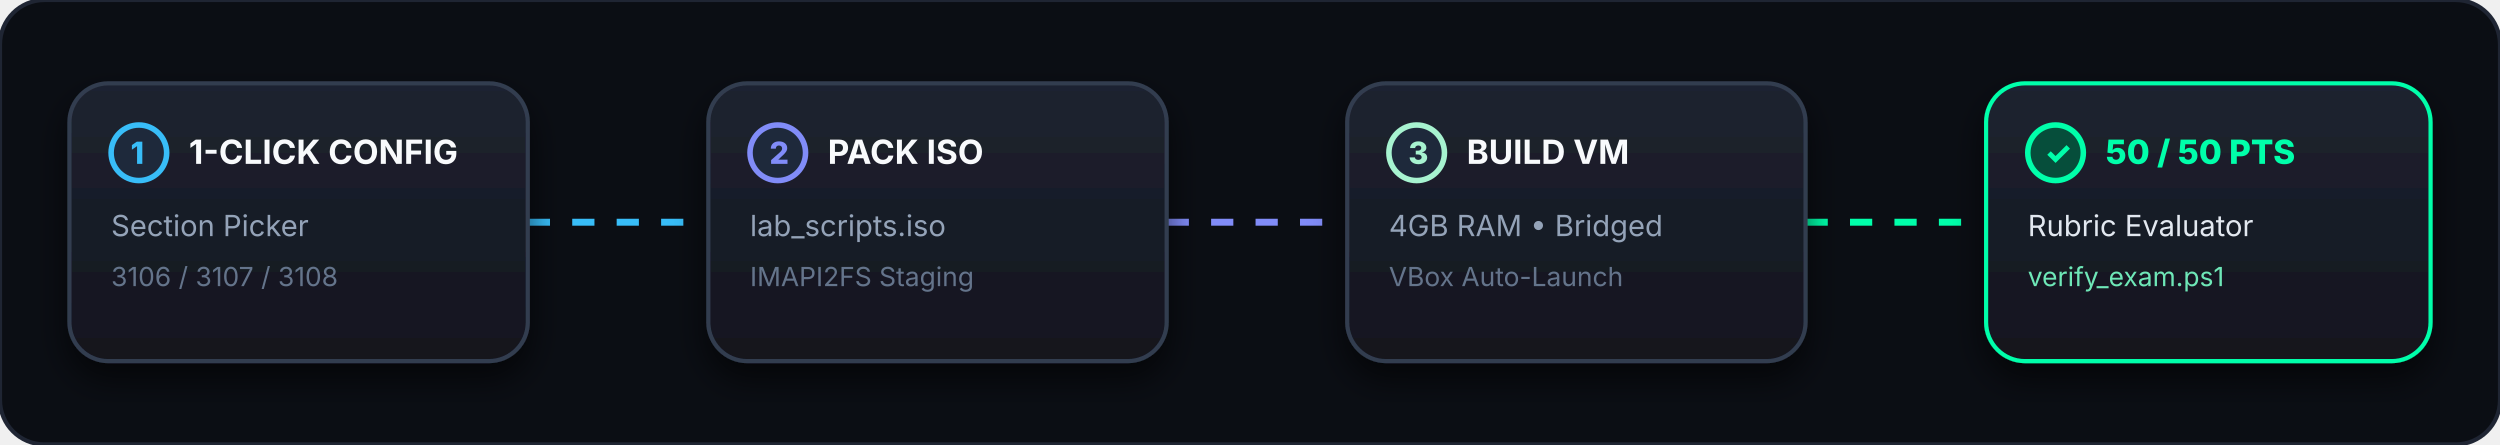
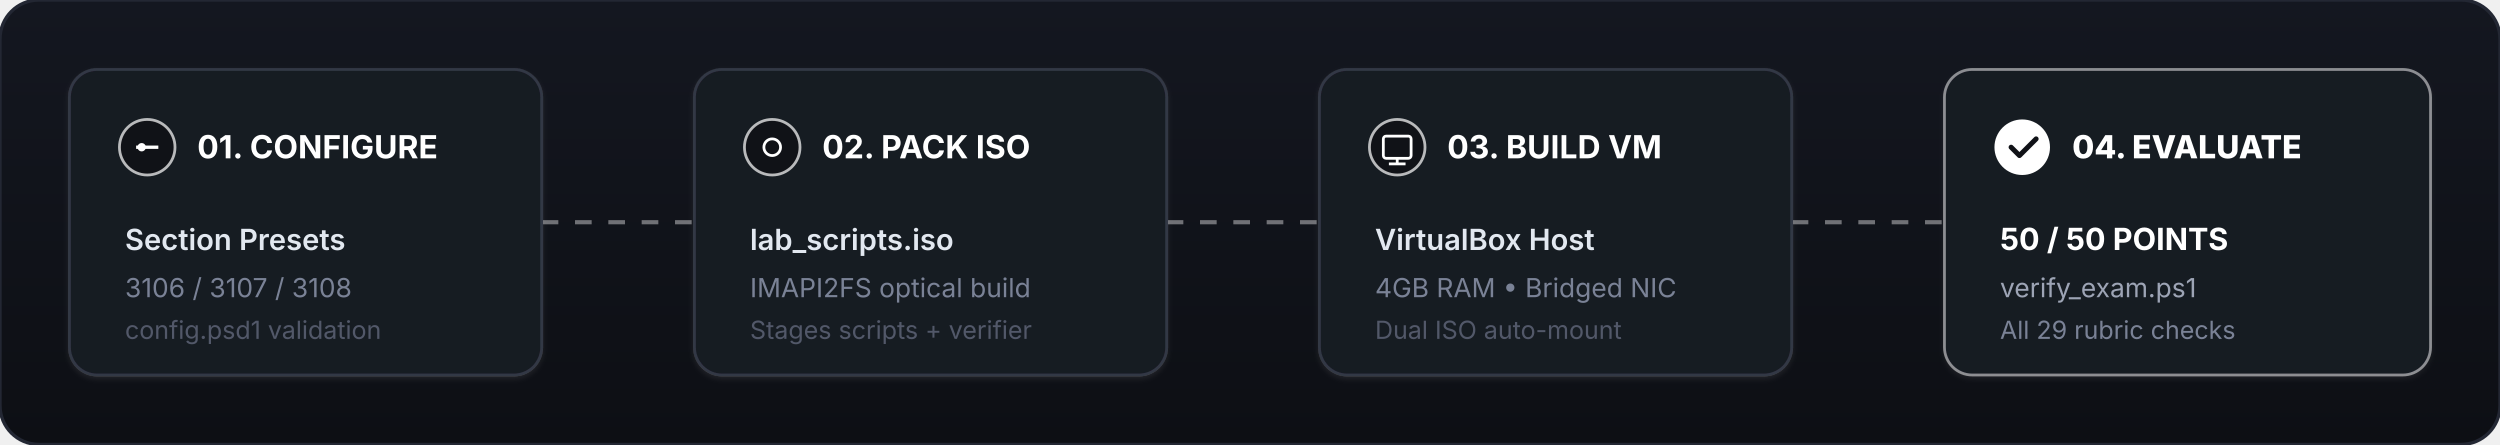
<svg xmlns="http://www.w3.org/2000/svg" viewBox="0 0 900 160" width="100%" height="160">
  <defs>
-     <linearGradient id="cardGrad" x1="0%" y1="0%" x2="0%" y2="100%">
-       <stop offset="0%" stop-color="#1e2330" />
-       <stop offset="100%" stop-color="#12151e" />
+     <linearGradient id="flowBg" x1="0%" y1="0%" x2="0%" y2="100%">
+       <stop offset="0%" stop-color="#141720" />
+       <stop offset="100%" stop-color="#0d0f14" />
    </linearGradient>
-     <linearGradient id="flowGrad" x1="0%" y1="0%" x2="100%" y2="0%">
-       <stop offset="0%" stop-color="#38bdf8" />
-       <stop offset="50%" stop-color="#818cf8" />
-       <stop offset="100%" stop-color="#00ffaa" />
-     </linearGradient>
-     <filter id="shadowFilter" x="-10%" y="-10%" width="125%" height="125%">
-       <feDropShadow dx="0" dy="6" stdDeviation="6" flood-color="#000000" flood-opacity="0.6" />
+     <filter id="tileElevation" x="-10%" y="-10%" width="125%" height="125%">
+       <feDropShadow dx="0" dy="5" stdDeviation="5" flood-color="#000000" flood-opacity="0.7" />
+       <feDropShadow dx="0" dy="1" stdDeviation="1" flood-color="#ffffff" flood-opacity="0.08" />
    </filter>
    <style>
-       @keyframes pulseNode {
-         0%, 100% { transform: scale(1); filter: drop-shadow(0 0 2px #38bdf8); }
-         50% { transform: scale(1.05); filter: drop-shadow(0 0 8px #38bdf8); }
+       @keyframes activePulse {
+         0%, 100% { transform: translateY(0px); border-color: #ffffff; }
+         50% { transform: translateY(-3px); }
      }
-       @keyframes flowDash {
-         to { stroke-dashoffset: -32; }
+       @keyframes dashFlow {
+         to { stroke-dashoffset: -24; }
      }
-       @keyframes lightSweep {
-         0% { transform: translateX(0px); opacity: 0; }
-         20% { opacity: 1; }
-         80% { opacity: 1; }
-         100% { transform: translateX(850px); opacity: 0; }
-       }
-       .node-1 { animation: pulseNode 3s ease-in-out infinite 0s; transform-origin: 105px 80px; }
-       .node-2 { animation: pulseNode 3s ease-in-out infinite 0.75s; transform-origin: 335px 80px; }
-       .node-3 { animation: pulseNode 3s ease-in-out infinite 1.5s; transform-origin: 565px 80px; }
-       .node-4 { animation: pulseNode 3s ease-in-out infinite 2.25s; transform-origin: 795px 80px; }
-       .data-pipe {
-         stroke-dasharray: 8 8;
-         animation: flowDash 1.5s linear infinite;
+       .stage-1 { animation: activePulse 4s ease-in-out infinite 0s; }
+       .stage-2 { animation: activePulse 4s ease-in-out infinite 1s; }
+       .stage-3 { animation: activePulse 4s ease-in-out infinite 2s; }
+       .stage-4 { animation: activePulse 4s ease-in-out infinite 3s; }
+       .wire-stream {
+         stroke-dasharray: 6 6;
+         animation: dashFlow 1.8s linear infinite;
      }
    </style>
  </defs>
-   <rect x="0" y="0" width="900" height="160" rx="16" fill="#0b0e14" stroke="#1f2533" stroke-width="1.5" />
-   <line class="data-pipe" x1="190" y1="80" x2="250" y2="80" stroke="#38bdf8" stroke-width="2.5" />
-   <line class="data-pipe" x1="420" y1="80" x2="480" y2="80" stroke="#818cf8" stroke-width="2.5" />
-   <line class="data-pipe" x1="650" y1="80" x2="710" y2="80" stroke="#00ffaa" stroke-width="2.5" />
-   <g class="node-1">
-     <rect x="25" y="30" width="165" height="100" rx="14" fill="url(#cardGrad)" stroke="#333c4f" stroke-width="1.5" filter="url(#shadowFilter)" />
-     <circle cx="50" cy="55" r="10" fill="#1e293b" stroke="#38bdf8" stroke-width="2" />
-     <text x="47" y="59" fill="#38bdf8" font-family="-apple-system, BlinkMacSystemFont, sans-serif" font-size="11" font-weight="800">1</text>
-     <text x="68" y="59" fill="#f8fafc" font-family="-apple-system, BlinkMacSystemFont, sans-serif" font-size="12" font-weight="700">1-CLICK CONFIG</text>
-     <text x="40" y="85" fill="#94a3b8" font-family="-apple-system, BlinkMacSystemFont, sans-serif" font-size="10.5">Section Picker</text>
-     <text x="40" y="103" fill="#64748b" font-family="-apple-system, BlinkMacSystemFont, sans-serif" font-size="9.5">3106 / 3107 / 3108</text>
+   <rect x="0" y="0" width="900" height="160" rx="14" fill="url(#flowBg)" stroke="#232733" stroke-width="1.2" />
+   <line class="wire-stream" x1="195" y1="80" x2="250" y2="80" stroke="#ffffff" stroke-width="1.5" stroke-opacity="0.4" />
+   <line class="wire-stream" x1="420" y1="80" x2="475" y2="80" stroke="#ffffff" stroke-width="1.5" stroke-opacity="0.4" />
+   <line class="wire-stream" x1="645" y1="80" x2="700" y2="80" stroke="#ffffff" stroke-width="1.5" stroke-opacity="0.4" />
+   <g class="stage-1" transform="translate(25, 25)">
+     <rect x="0" y="0" width="170" height="110" rx="10" fill="#181b24" stroke="#333745" stroke-width="1" filter="url(#tileElevation)" />
+     <circle cx="28" cy="28" r="10" fill="#101217" stroke="#ffffff" stroke-width="1" stroke-opacity="0.7" />
+     <line x1="24" y1="28" x2="32" y2="28" stroke="#ffffff" stroke-width="1.2" />
+     <circle cx="26" cy="28" r="1.5" fill="#ffffff" />
+     <text x="46" y="32" fill="#ffffff" font-family="-apple-system, BlinkMacSystemFont, sans-serif" font-size="11.5" font-weight="700">01. CONFIGURE</text>
+     <text x="20" y="65" fill="#e2e8f0" font-family="-apple-system, BlinkMacSystemFont, sans-serif" font-size="10.5" font-weight="600">Section Presets</text>
+     <text x="20" y="82" fill="#7a8296" font-family="-apple-system, BlinkMacSystemFont, sans-serif" font-size="9.5">3106 / 3107 / 3108</text>
+     <text x="20" y="97" fill="#525869" font-family="-apple-system, BlinkMacSystemFont, sans-serif" font-size="9">config.psd1 validation</text>
  </g>
-   <g class="node-2">
-     <rect x="255" y="30" width="165" height="100" rx="14" fill="url(#cardGrad)" stroke="#333c4f" stroke-width="1.5" filter="url(#shadowFilter)" />
-     <circle cx="280" cy="55" r="10" fill="#1e293b" stroke="#818cf8" stroke-width="2" />
-     <text x="277" y="59" fill="#818cf8" font-family="-apple-system, BlinkMacSystemFont, sans-serif" font-size="11" font-weight="800">2</text>
-     <text x="298" y="59" fill="#f8fafc" font-family="-apple-system, BlinkMacSystemFont, sans-serif" font-size="12" font-weight="700">PACK ISO</text>
-     <text x="270" y="85" fill="#94a3b8" font-family="-apple-system, BlinkMacSystemFont, sans-serif" font-size="10.5">lab_scripts.iso</text>
-     <text x="270" y="103" fill="#64748b" font-family="-apple-system, BlinkMacSystemFont, sans-serif" font-size="9.5">IMAPI2FS Staging</text>
+   <g class="stage-2" transform="translate(250, 25)">
+     <rect x="0" y="0" width="170" height="110" rx="10" fill="#181b24" stroke="#333745" stroke-width="1" filter="url(#tileElevation)" />
+     <circle cx="28" cy="28" r="10" fill="#101217" stroke="#ffffff" stroke-width="1" stroke-opacity="0.7" />
+     <circle cx="28" cy="28" r="3" fill="none" stroke="#ffffff" stroke-width="1" />
+     <text x="46" y="32" fill="#ffffff" font-family="-apple-system, BlinkMacSystemFont, sans-serif" font-size="11.5" font-weight="700">02. PACK ISO</text>
+     <text x="20" y="65" fill="#e2e8f0" font-family="-apple-system, BlinkMacSystemFont, sans-serif" font-size="10.5" font-weight="600">lab_scripts.iso</text>
+     <text x="20" y="82" fill="#7a8296" font-family="-apple-system, BlinkMacSystemFont, sans-serif" font-size="9.5">IMAPI2FS optical build</text>
+     <text x="20" y="97" fill="#525869" font-family="-apple-system, BlinkMacSystemFont, sans-serif" font-size="9">Stages scripts + verifier</text>
  </g>
-   <g class="node-3">
-     <rect x="485" y="30" width="165" height="100" rx="14" fill="url(#cardGrad)" stroke="#333c4f" stroke-width="1.5" filter="url(#shadowFilter)" />
-     <circle cx="510" cy="55" r="10" fill="#1e293b" stroke="#a7f3d0" stroke-width="2" />
-     <text x="507" y="59" fill="#a7f3d0" font-family="-apple-system, BlinkMacSystemFont, sans-serif" font-size="11" font-weight="800">3</text>
-     <text x="528" y="59" fill="#f8fafc" font-family="-apple-system, BlinkMacSystemFont, sans-serif" font-size="12" font-weight="700">BUILD VM</text>
-     <text x="500" y="85" fill="#94a3b8" font-family="-apple-system, BlinkMacSystemFont, sans-serif" font-size="10.5">4GB RAM • Bridged</text>
-     <text x="500" y="103" fill="#64748b" font-family="-apple-system, BlinkMacSystemFont, sans-serif" font-size="9.5">VBox Auto-Launch</text>
+   <g class="stage-3" transform="translate(475, 25)">
+     <rect x="0" y="0" width="170" height="110" rx="10" fill="#181b24" stroke="#333745" stroke-width="1" filter="url(#tileElevation)" />
+     <circle cx="28" cy="28" r="10" fill="#101217" stroke="#ffffff" stroke-width="1" stroke-opacity="0.7" />
+     <rect x="23" y="24" width="10" height="8" rx="1" fill="none" stroke="#ffffff" stroke-width="1" />
+     <line x1="28" y1="32" x2="28" y2="34" stroke="#ffffff" stroke-width="1" />
+     <line x1="25" y1="34" x2="31" y2="34" stroke="#ffffff" stroke-width="1" />
+     <text x="46" y="32" fill="#ffffff" font-family="-apple-system, BlinkMacSystemFont, sans-serif" font-size="11.5" font-weight="700">03. BUILD VM</text>
+     <text x="20" y="65" fill="#e2e8f0" font-family="-apple-system, BlinkMacSystemFont, sans-serif" font-size="10.5" font-weight="600">VirtualBox Host</text>
+     <text x="20" y="82" fill="#7a8296" font-family="-apple-system, BlinkMacSystemFont, sans-serif" font-size="9.5">4GB RAM • Bridged NIC</text>
+     <text x="20" y="97" fill="#525869" font-family="-apple-system, BlinkMacSystemFont, sans-serif" font-size="9">Dual ISO auto-mount</text>
  </g>
-   <g class="node-4">
-     <rect x="715" y="30" width="160" height="100" rx="14" fill="url(#cardGrad)" stroke="#00ffaa" stroke-width="1.5" filter="url(#shadowFilter)" />
-     <circle cx="740" cy="55" r="10" fill="#064e3b" stroke="#00ffaa" stroke-width="2" />
-     <text x="736" y="59" fill="#00ffaa" font-family="-apple-system, BlinkMacSystemFont, sans-serif" font-size="11" font-weight="800">✓</text>
-     <text x="758" y="59" fill="#00ffaa" font-family="-apple-system, BlinkMacSystemFont, sans-serif" font-size="12" font-weight="800">50 / 50 PTS</text>
-     <text x="730" y="85" fill="#e2e8f0" font-family="-apple-system, BlinkMacSystemFont, sans-serif" font-size="10.5">Rubric Evaluator</text>
-     <text x="730" y="103" fill="#6ee7b7" font-family="-apple-system, BlinkMacSystemFont, sans-serif" font-size="9.5">verify_exam.ps1</text>
+   <g class="stage-4" transform="translate(700, 25)">
+     <rect x="0" y="0" width="175" height="110" rx="10" fill="#181b24" stroke="#ffffff" stroke-width="1" stroke-opacity="0.5" filter="url(#tileElevation)" />
+     <circle cx="28" cy="28" r="10" fill="#ffffff" />
+     <path d="M 24 28 L 27 31 L 33 25" fill="none" stroke="#101217" stroke-width="1.8" stroke-linecap="round" stroke-linejoin="round" />
+     <text x="46" y="32" fill="#ffffff" font-family="-apple-system, BlinkMacSystemFont, sans-serif" font-size="11.5" font-weight="800">04. EVALUATE</text>
+     <text x="20" y="65" fill="#ffffff" font-family="-apple-system, BlinkMacSystemFont, sans-serif" font-size="11" font-weight="700">50 / 50 POINTS</text>
+     <text x="20" y="82" fill="#9da4b5" font-family="-apple-system, BlinkMacSystemFont, sans-serif" font-size="9.5">verify_exam.ps1</text>
+     <text x="20" y="97" fill="#7a8296" font-family="-apple-system, BlinkMacSystemFont, sans-serif" font-size="9">All 29 rubric checks</text>
  </g>
</svg>
